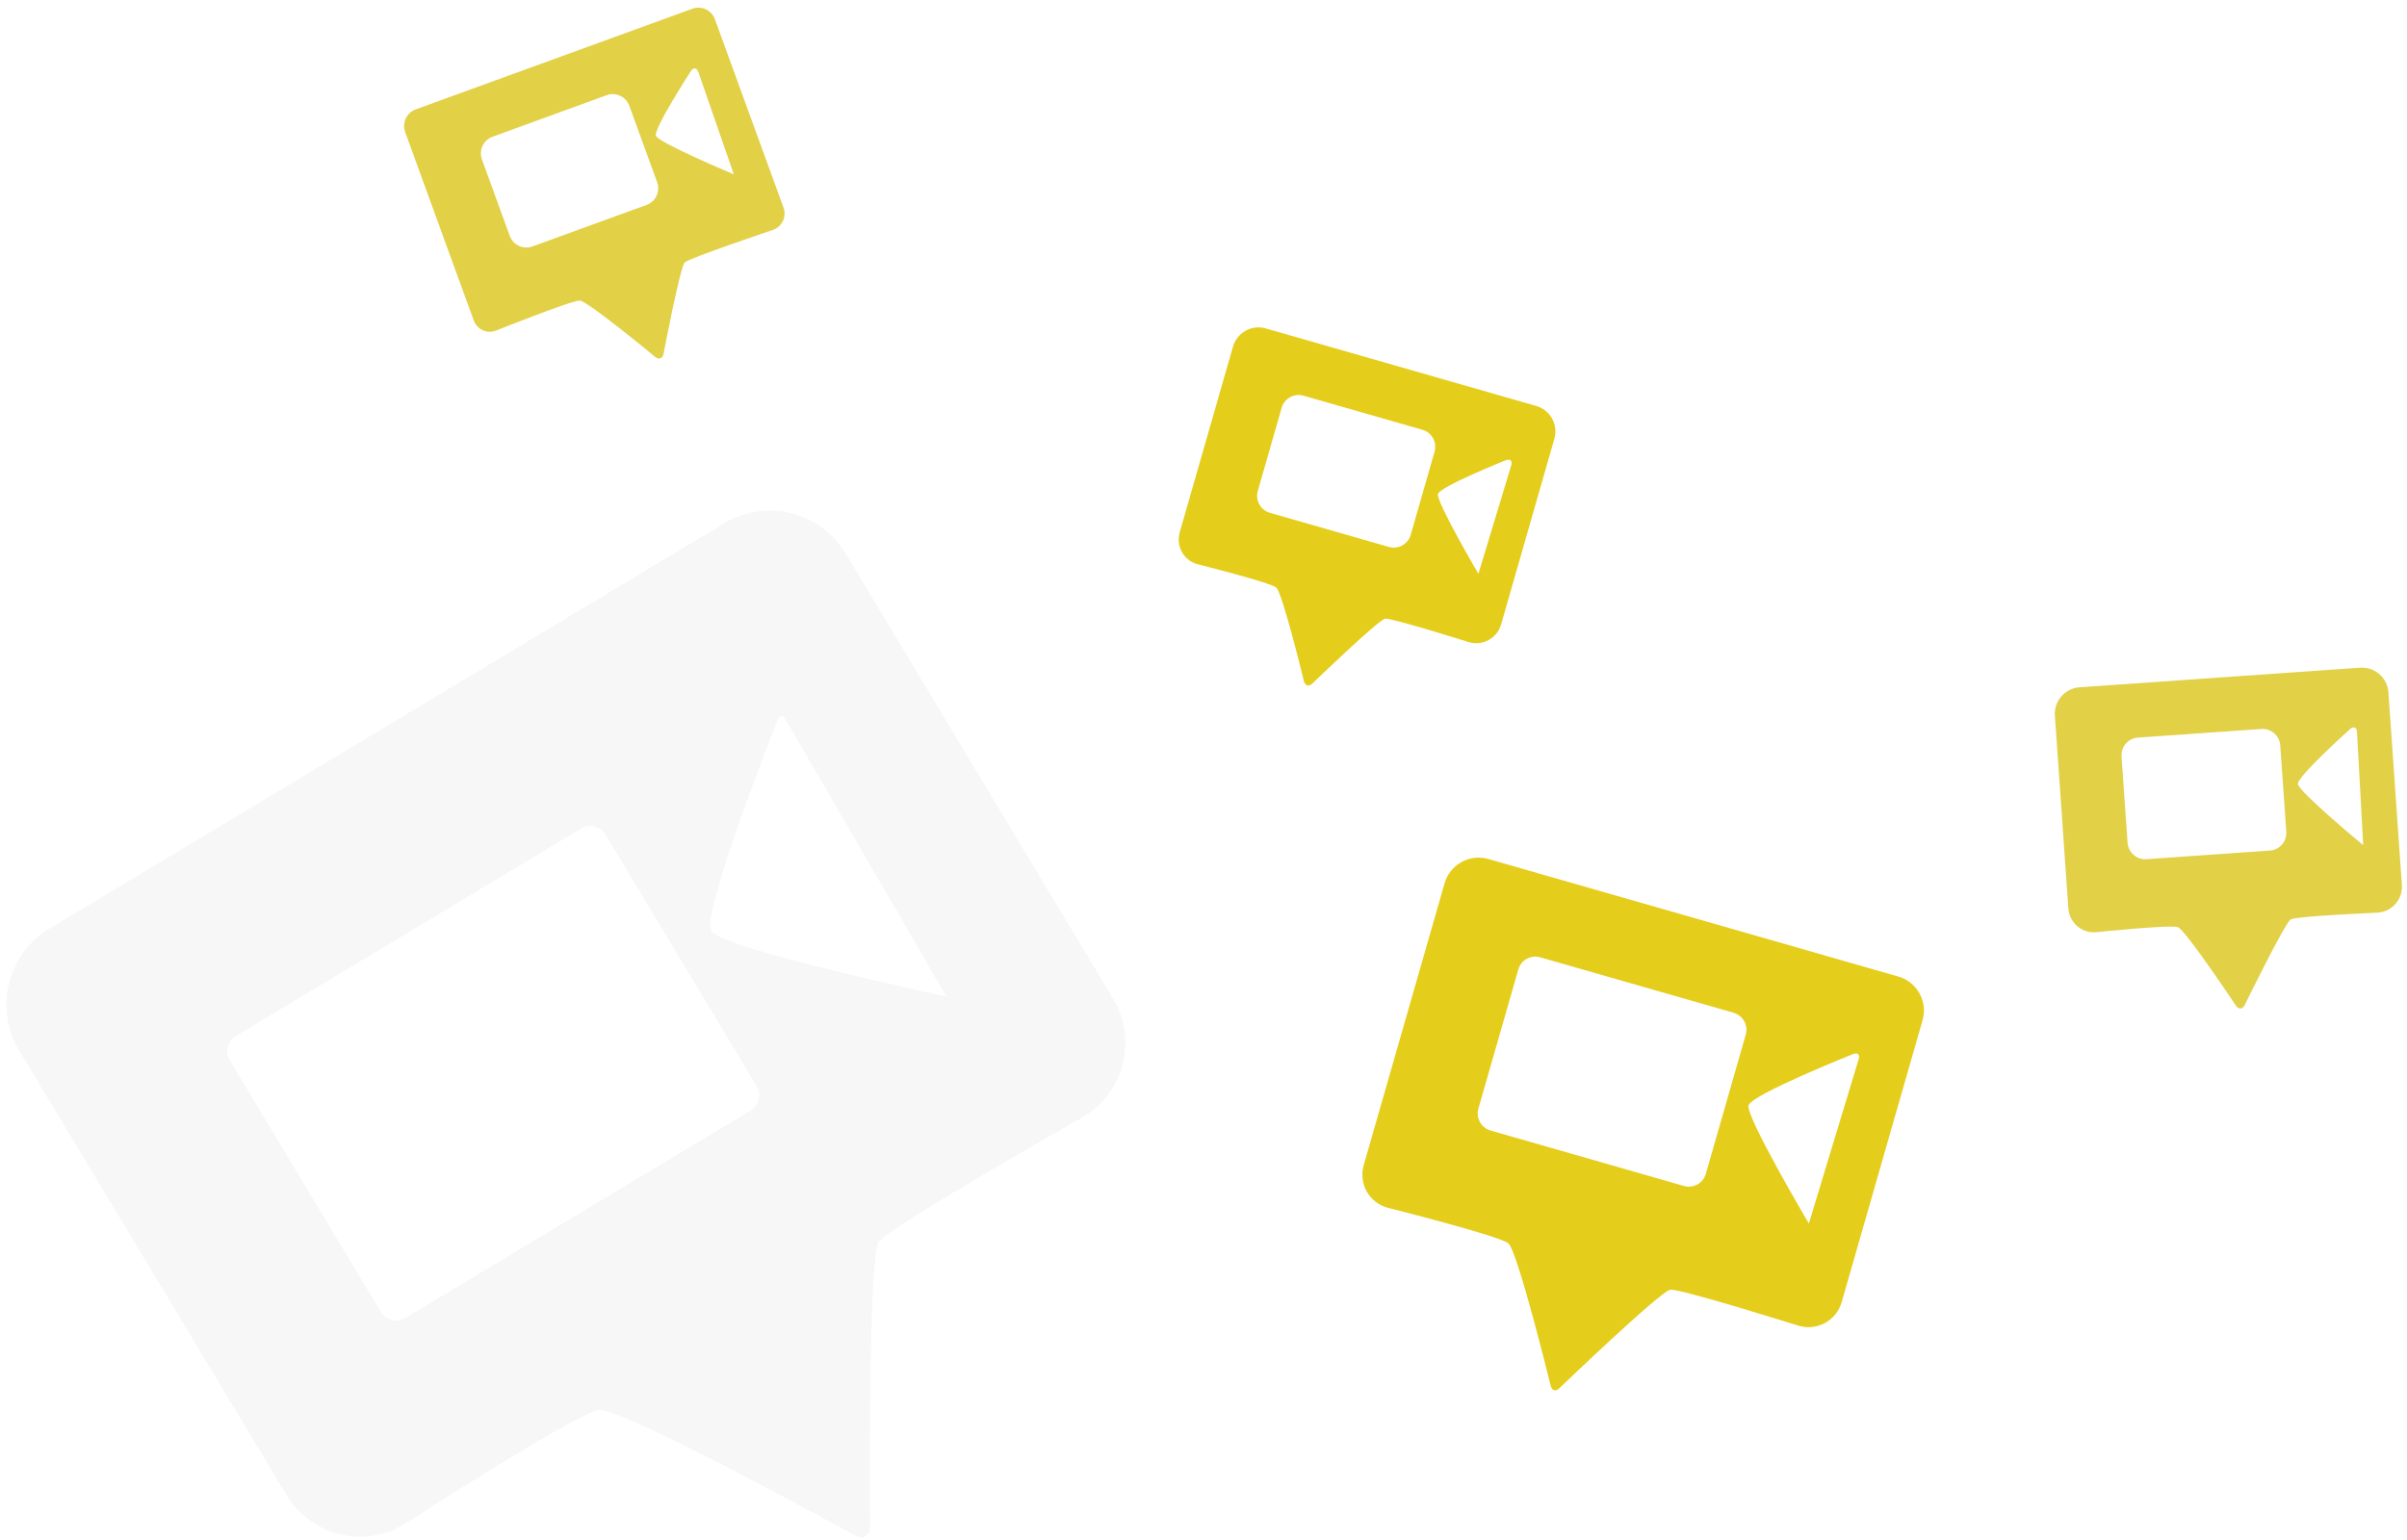
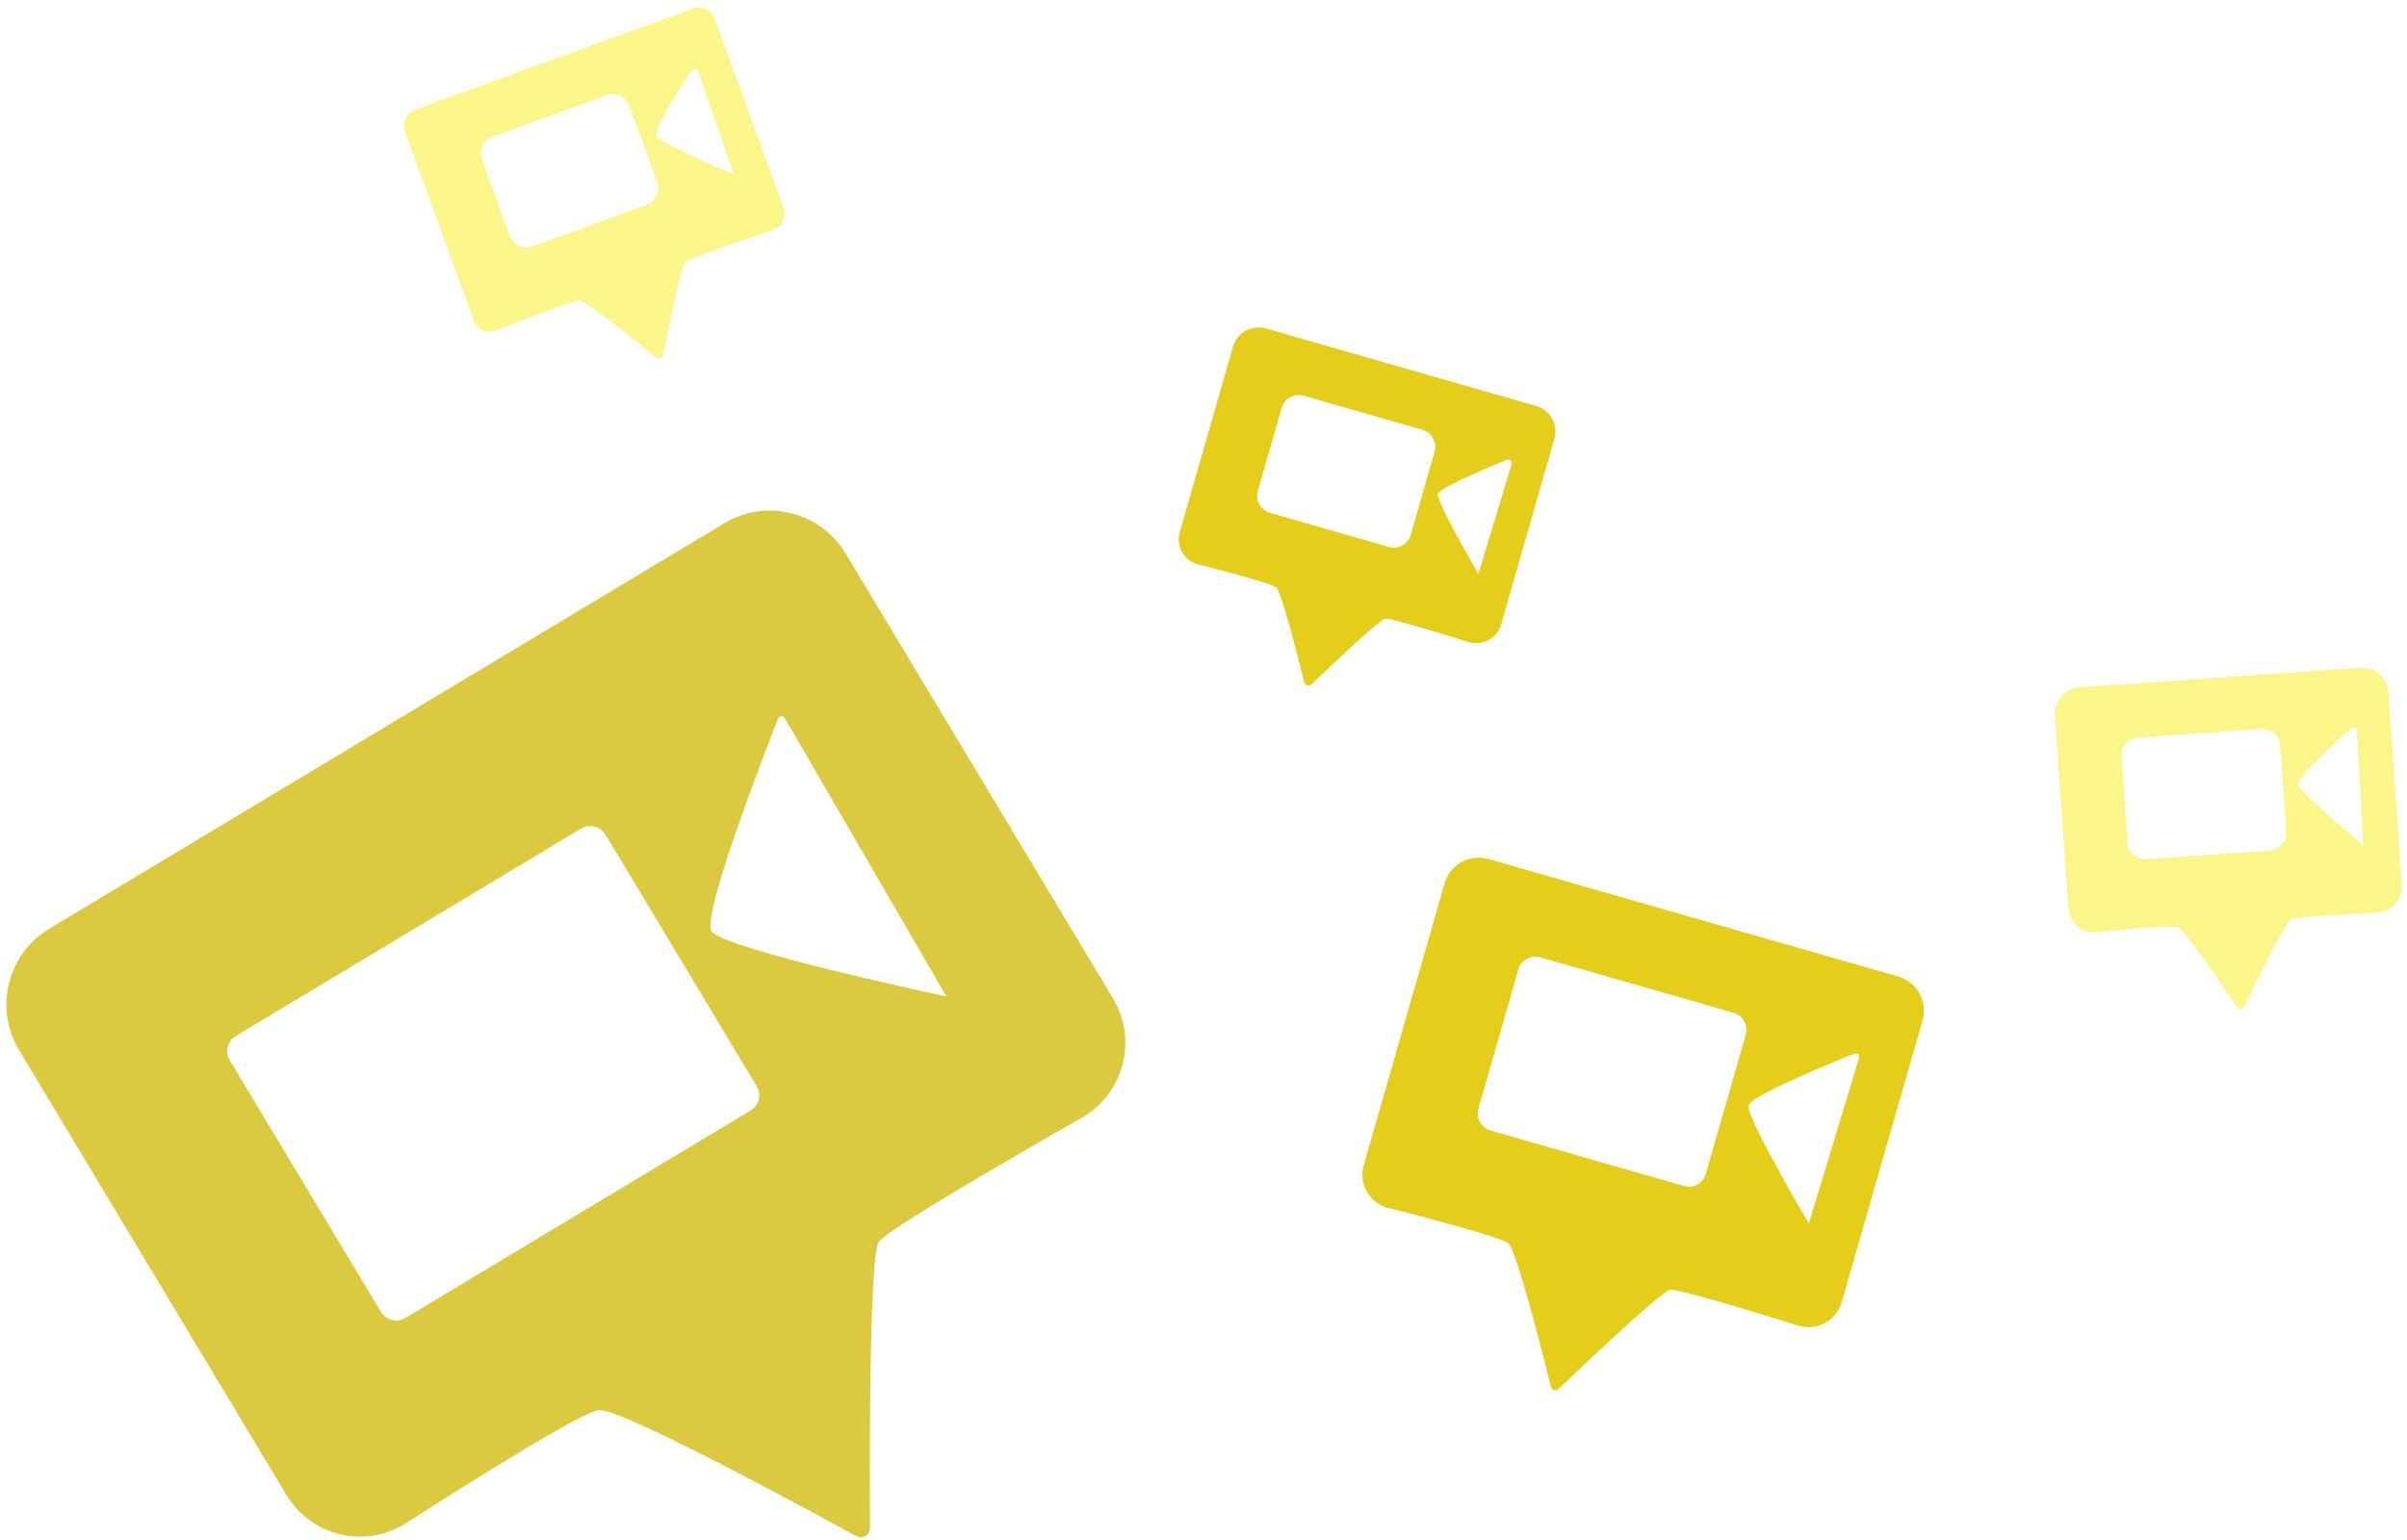
<svg xmlns="http://www.w3.org/2000/svg" viewBox="0 0 272 174">
  <g fill="none" fill-rule="evenodd">
-     <path fill="#F7F7F7" d="M2.15 118.697c-2.845-4.732-1.314-10.874 3.43-13.724l76.254-45.818c4.738-2.847 10.886-1.314 13.728 3.415l30.195 50.253c2.844 4.733 1.258 10.79-3.526 13.542 0 0-21.693 12.276-22.928 14.017-1.234 1.742-.99 32.135-.99 32.135.005 1.095-.772 1.553-1.744 1.022 0 0-26.312-14.516-28.92-14.138-2.606.377-21.745 12.765-21.745 12.765-4.644 2.957-10.717 1.513-13.558-3.216L2.15 118.698zm23.808 1.154c-.57-.946-.256-2.178.687-2.745l39.026-23.45c.95-.57 2.182-.258 2.748.683l17.093 28.448c.57.946.258 2.178-.686 2.745l-39.026 23.45c-.95.57-2.18.26-2.747-.682L25.96 119.85zm61.927-38.503c.2-.512.587-.542.864-.065l18.202 31.36s-25.36-5.396-26.562-7.395c-1.2-2 7.495-23.9 7.495-23.9z" />
-     <path fill="#e2d046" d="M45.787 14.93c-.378-1.04.163-2.19 1.197-2.567L78.226.993c1.04-.38 2.185.148 2.567 1.197l7.746 21.28c.377 1.04-.17 2.17-1.22 2.53 0 0-9.41 3.16-9.94 3.663-.528.5-2.396 10.345-2.396 10.345-.103.532-.526.68-.965.32 0 0-7.603-6.307-8.502-6.348-.898-.04-9.47 3.39-9.47 3.39-1.01.4-2.133-.11-2.515-1.16l-7.746-21.28zm8.673 3.096c-.38-1.04.163-2.193 1.193-2.567l12.9-4.697c1.038-.378 2.183.15 2.565 1.2l3.143 8.634c.38 1.04-.163 2.193-1.192 2.567l-12.9 4.696c-1.04.378-2.183-.15-2.566-1.2l-3.142-8.634zm23.6-9.973c.295-.462.678-.422.86.102l4.006 11.553s-8.523-3.578-8.806-4.356c-.283-.777 3.94-7.3 3.94-7.3zM232.21 80.898c-.116-1.655 1.13-3.09 2.78-3.206l31.71-2.218c1.652-.115 3.084 1.13 3.2 2.788l1.52 21.763c.117 1.655-1.136 3.06-2.786 3.142 0 0-9.1.397-9.755.747-.656.35-5.228 9.716-5.228 9.716-.238.483-.685.495-.99.04 0 0-5.69-8.562-6.554-8.863-.865-.3-9.21.564-9.21.564-1.633.16-3.05-1.05-3.167-2.71L232.21 80.9zm7.532 4.617c-.078-1.104.75-2.06 1.848-2.138l13.96-.976c1.097-.076 2.05.764 2.127 1.86l.682 9.747c.076 1.104-.75 2.06-1.85 2.138l-13.96.976c-1.097.078-2.05-.762-2.127-1.858l-.68-9.747zm25.812-3.087c.41-.372.765-.23.795.318l.704 12.79s-7.322-6.056-7.383-6.918c-.06-.862 5.884-6.19 5.884-6.19z" />
+     <path fill="#dbc93f" d="M2.15 118.697c-2.845-4.732-1.314-10.874 3.43-13.724l76.254-45.818c4.738-2.847 10.886-1.314 13.728 3.415l30.195 50.253c2.844 4.733 1.258 10.79-3.526 13.542 0 0-21.693 12.276-22.928 14.017-1.234 1.742-.99 32.135-.99 32.135.005 1.095-.772 1.553-1.744 1.022 0 0-26.312-14.516-28.92-14.138-2.606.377-21.745 12.765-21.745 12.765-4.644 2.957-10.717 1.513-13.558-3.216L2.15 118.698zm23.808 1.154c-.57-.946-.256-2.178.687-2.745l39.026-23.45c.95-.57 2.182-.258 2.748.683l17.093 28.448c.57.946.258 2.178-.686 2.745l-39.026 23.45c-.95.57-2.18.26-2.747-.682L25.96 119.85zm61.927-38.503c.2-.512.587-.542.864-.065l18.202 31.36s-25.36-5.396-26.562-7.395c-1.2-2 7.495-23.9 7.495-23.9z" />
+     <path fill="#fbf689" d="M45.787 14.93c-.378-1.04.163-2.19 1.197-2.567L78.226.993c1.04-.38 2.185.148 2.567 1.197l7.746 21.28c.377 1.04-.17 2.17-1.22 2.53 0 0-9.41 3.16-9.94 3.663-.528.5-2.396 10.345-2.396 10.345-.103.532-.526.68-.965.32 0 0-7.603-6.307-8.502-6.348-.898-.04-9.47 3.39-9.47 3.39-1.01.4-2.133-.11-2.515-1.16l-7.746-21.28zm8.673 3.096c-.38-1.04.163-2.193 1.193-2.567l12.9-4.697c1.038-.378 2.183.15 2.565 1.2l3.143 8.634c.38 1.04-.163 2.193-1.192 2.567l-12.9 4.696c-1.04.378-2.183-.15-2.566-1.2l-3.142-8.634zm23.6-9.973c.295-.462.678-.422.86.102l4.006 11.553s-8.523-3.578-8.806-4.356c-.283-.777 3.94-7.3 3.94-7.3zM232.21 80.898c-.116-1.655 1.13-3.09 2.78-3.206l31.71-2.218c1.652-.115 3.084 1.13 3.2 2.788l1.52 21.763c.117 1.655-1.136 3.06-2.786 3.142 0 0-9.1.397-9.755.747-.656.35-5.228 9.716-5.228 9.716-.238.483-.685.495-.99.04 0 0-5.69-8.562-6.554-8.863-.865-.3-9.21.564-9.21.564-1.633.16-3.05-1.05-3.167-2.71L232.21 80.9zm7.532 4.617c-.078-1.104.75-2.06 1.848-2.138l13.96-.976c1.097-.076 2.05.764 2.127 1.86l.682 9.747c.076 1.104-.75 2.06-1.85 2.138l-13.96.976c-1.097.078-2.05-.762-2.127-1.858l-.68-9.747zm25.812-3.087c.41-.372.765-.23.795.318l.704 12.79s-7.322-6.056-7.383-6.918c-.06-.862 5.884-6.19 5.884-6.19z" />
    <path fill="#e5cd1b" d="M139.33 39.187c.457-1.595 2.12-2.518 3.708-2.062l30.558 8.762c1.59.456 2.51 2.116 2.052 3.714l-6.013 20.972c-.458 1.595-2.115 2.486-3.694 2 0 0-8.686-2.74-9.42-2.636-.736.105-8.236 7.342-8.236 7.342-.39.373-.813.23-.944-.3 0 0-2.417-9.992-3.127-10.57-.71-.58-8.848-2.62-8.848-2.62-1.59-.41-2.507-2.033-2.05-3.63l6.015-20.97zm5.5 6.914c.304-1.062 1.408-1.68 2.466-1.375l13.452 3.857c1.058.303 1.666 1.418 1.363 2.475l-2.692 9.392c-.305 1.063-1.41 1.68-2.468 1.376l-13.45-3.858c-1.06-.303-1.668-1.418-1.365-2.475l2.694-9.392zm25.31 5.93c.512-.21.798.044.638.57l-3.713 12.26s-4.808-8.195-4.57-9.026c.238-.83 7.645-3.805 7.645-3.805zM163.242 99.845c.61-2.123 2.823-3.352 4.944-2.744l46.328 13.286c2.122.608 3.347 2.826 2.74 4.947l-9.134 31.85c-.61 2.124-2.82 3.31-4.925 2.66 0 0-13.36-4.208-14.45-4.055-1.094.153-12.56 11.158-12.56 11.158-.393.376-.818.245-.95-.29 0 0-3.736-15.258-4.793-16.116-1.057-.857-13.584-4.007-13.584-4.007-2.127-.548-3.357-2.717-2.75-4.837l9.134-31.85zm8.336 9.73c.303-1.057 1.404-1.668 2.48-1.36l21.84 6.263c1.066.306 1.682 1.42 1.382 2.467l-4.517 15.753c-.303 1.056-1.404 1.667-2.48 1.36l-21.84-6.263c-1.066-.306-1.682-1.42-1.382-2.467l4.518-15.753zm37.835 9.57c.504-.204.783.057.623.586l-5.627 18.576s-7.17-12.133-6.816-13.36c.352-1.23 11.82-5.8 11.82-5.8z" />
  </g>
</svg>
